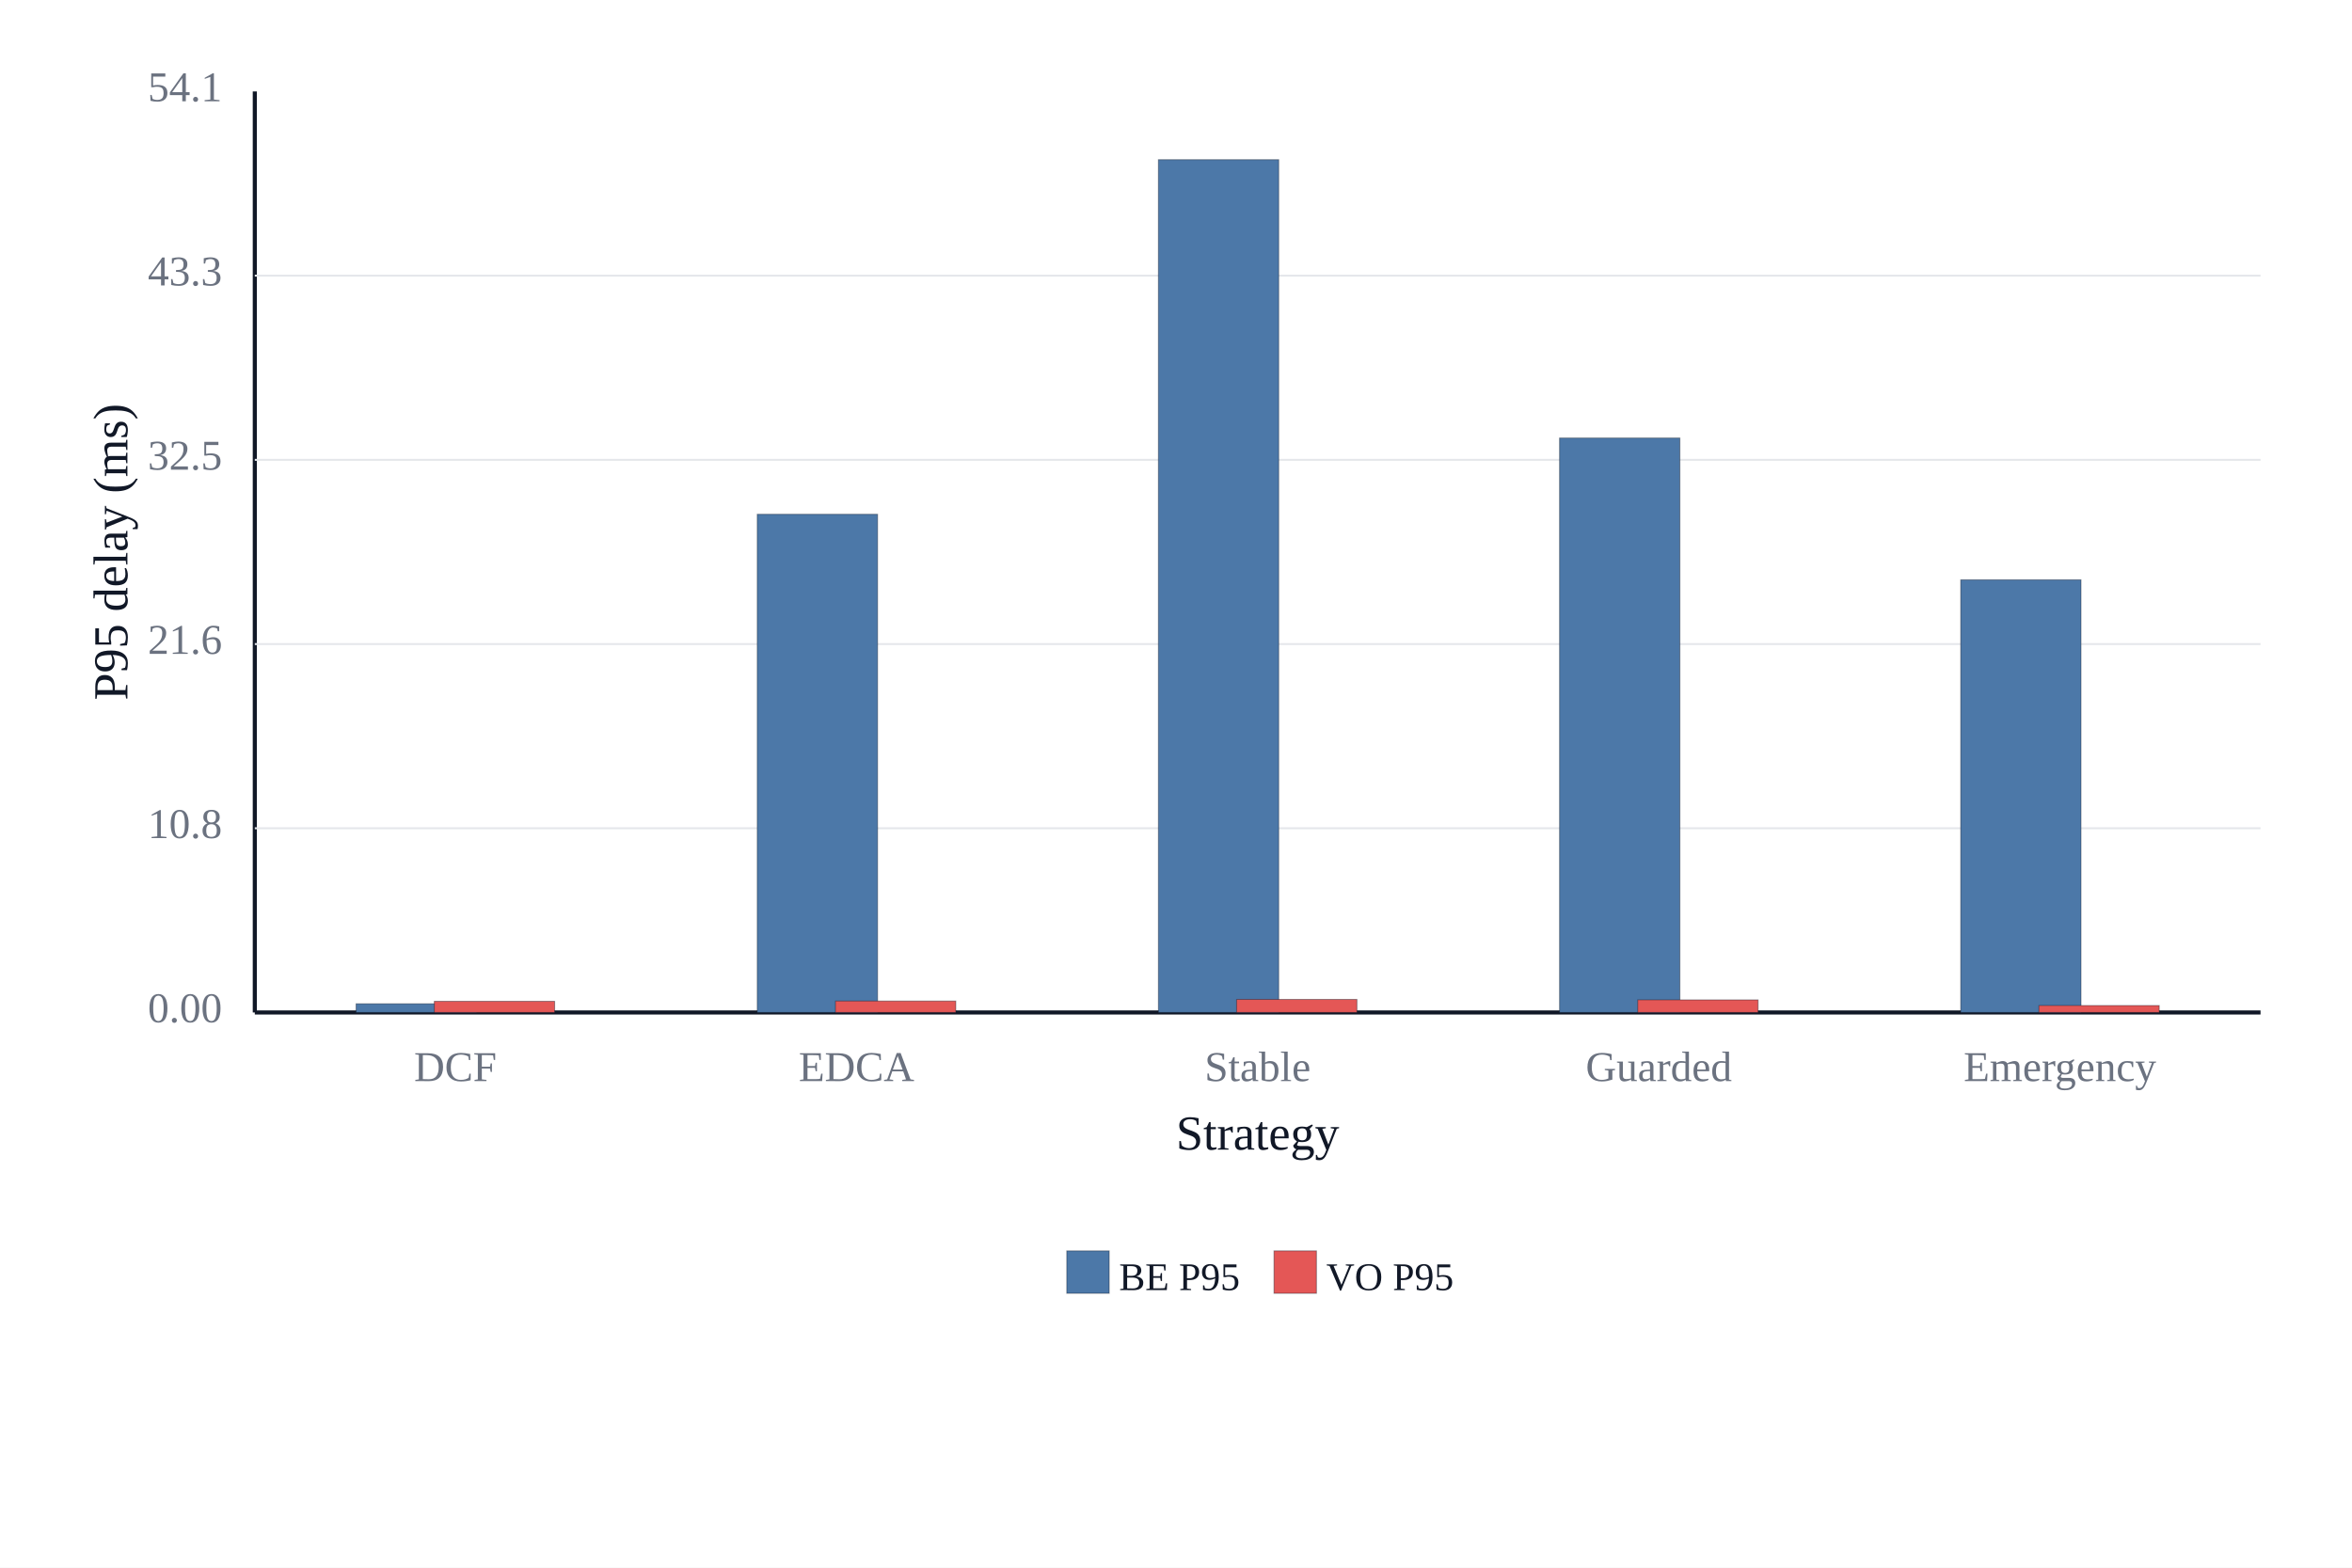
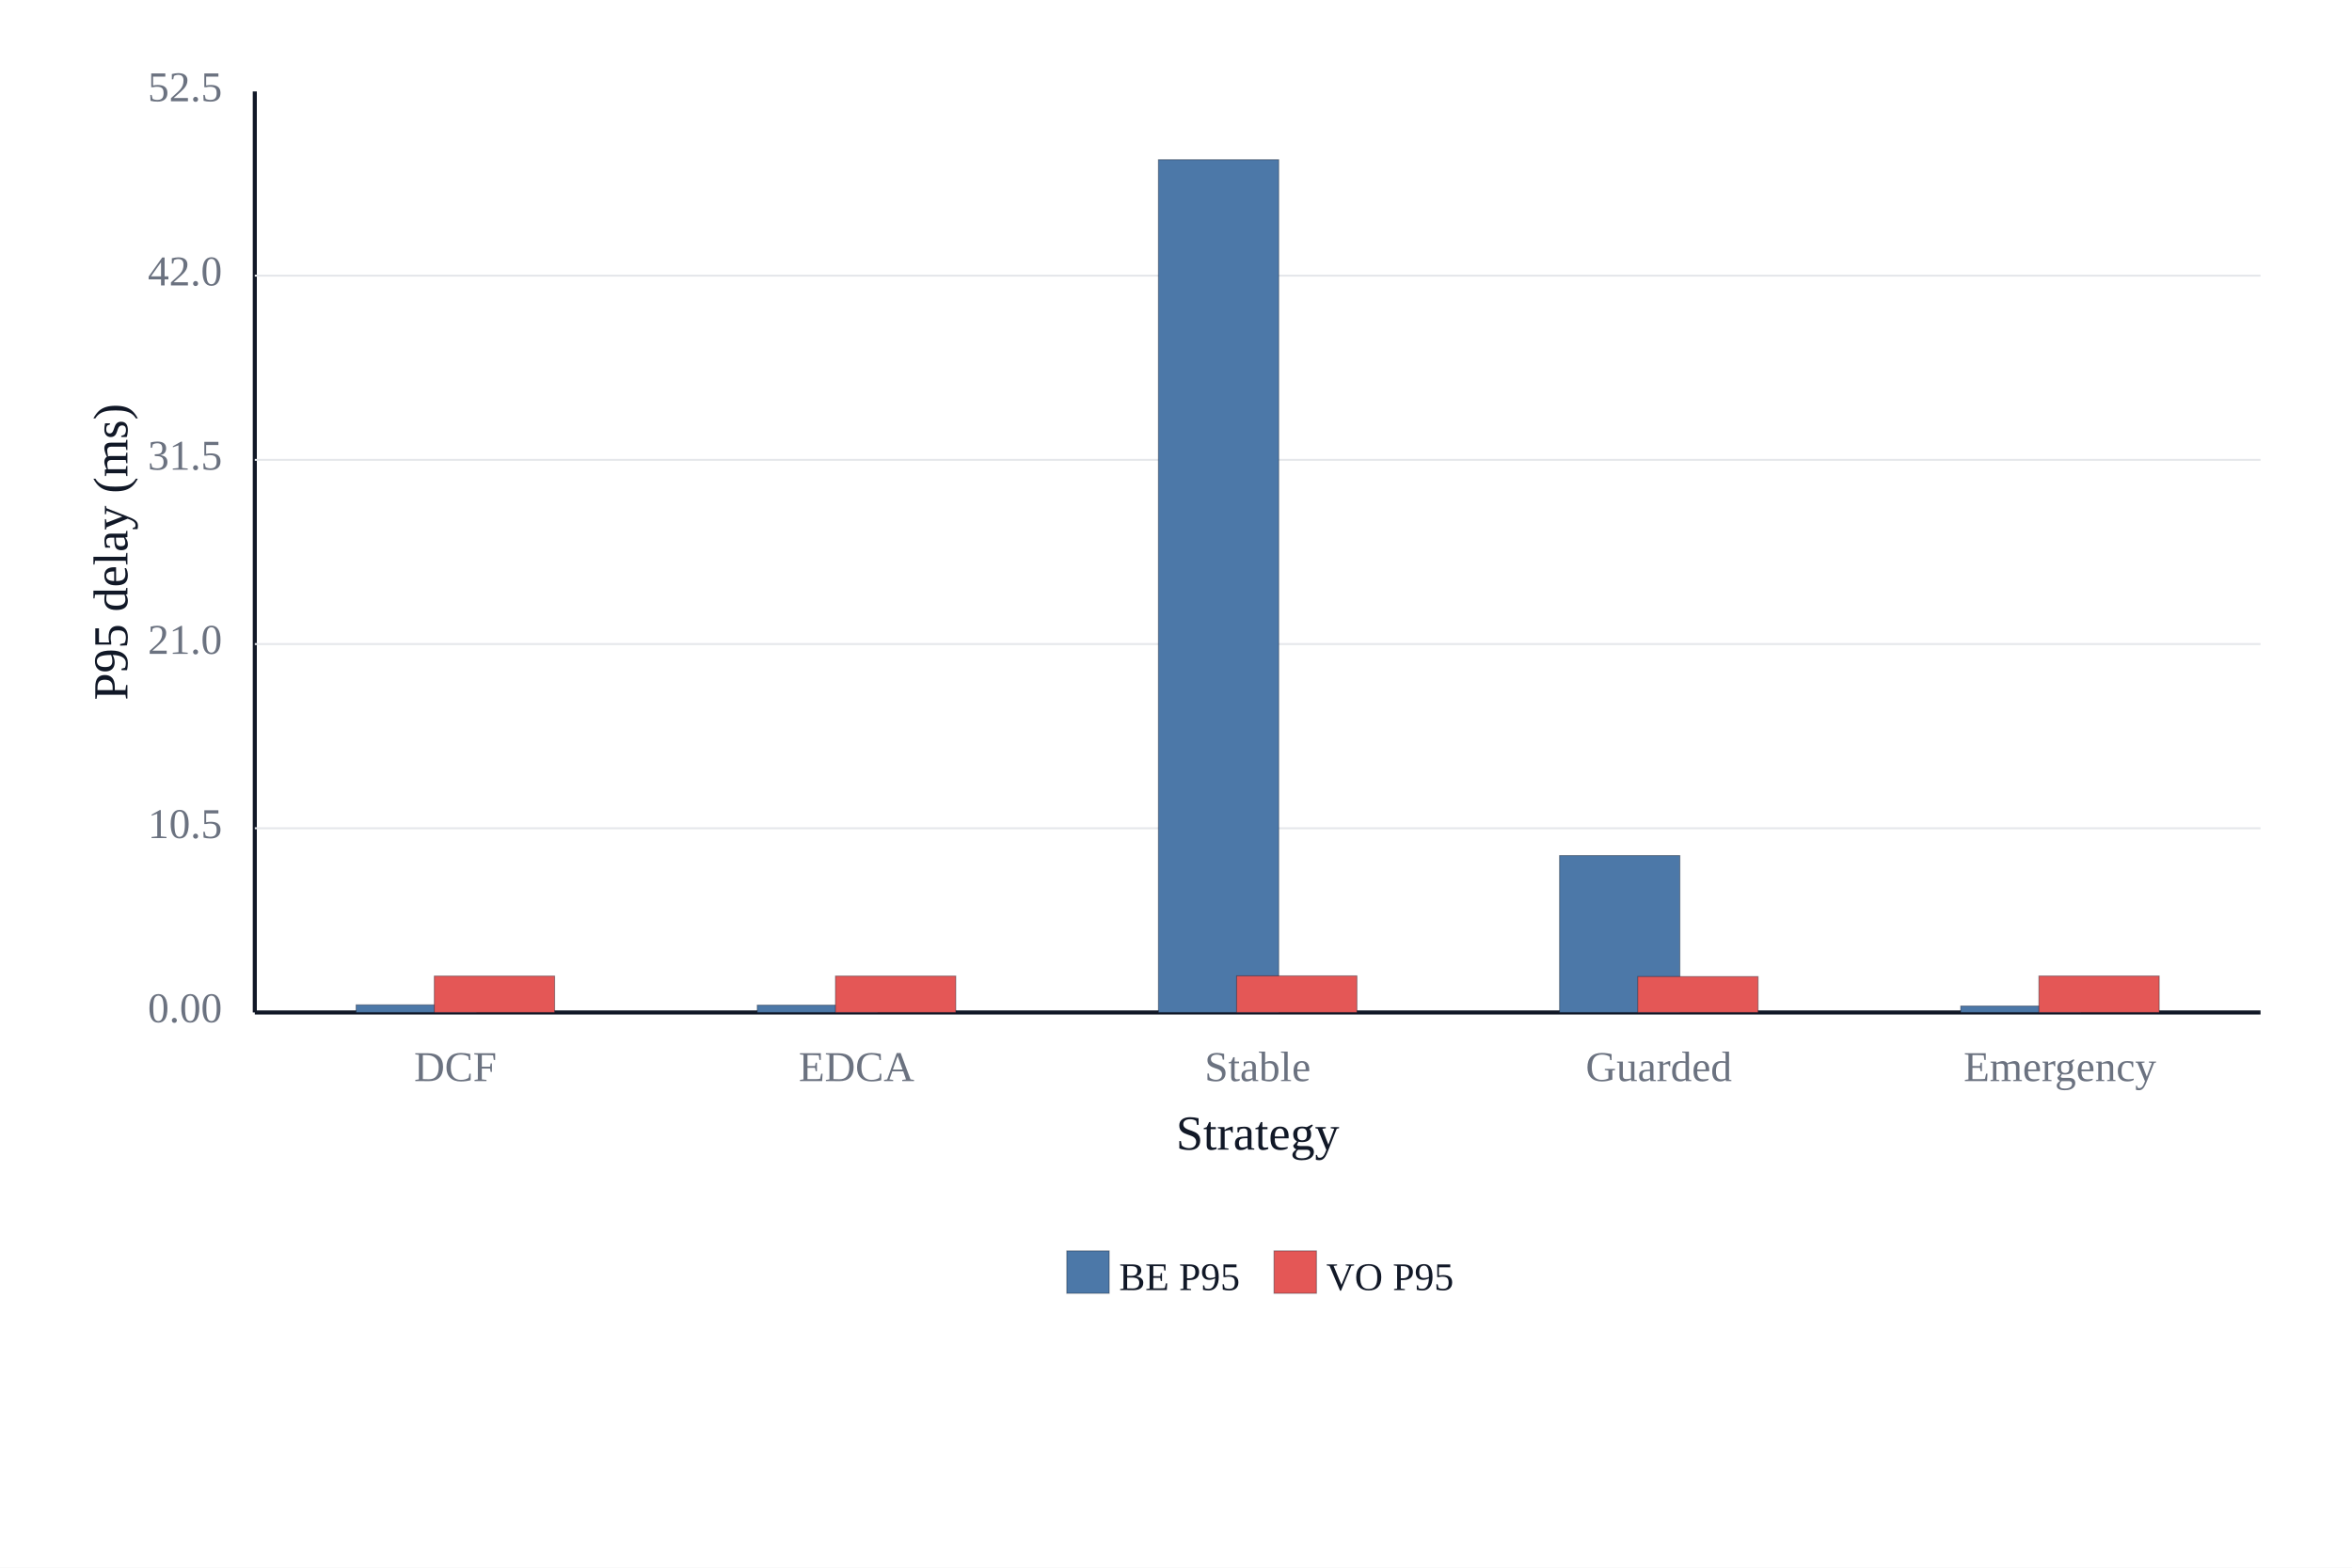
<svg xmlns="http://www.w3.org/2000/svg" width="720" height="480" viewBox="0 0 720 480">
  <rect width="100%" height="100%" fill="#ffffff" />
  <style>text { font-family: "Times New Roman", Times, serif; }</style>
  <line x1="78.00" y1="310.00" x2="692.00" y2="310.00" stroke="#111827" stroke-width="1.25" />
  <line x1="78.00" y1="28.00" x2="78.00" y2="310.00" stroke="#111827" stroke-width="1.25" />
  <text x="385.00" y="352.00" text-anchor="middle" font-size="15" fill="#111827">Strategy</text>
  <text x="39.00" y="169.00" text-anchor="middle" font-size="15" fill="#111827" transform="rotate(-90 39.00 169.00)">P95 delay (ms)</text>
  <text x="68.00" y="313.00" text-anchor="end" font-size="13" fill="#6b7280">0.00</text>
  <line x1="78.00" y1="253.60" x2="692.00" y2="253.60" stroke="#e5e7eb" stroke-width="0.6" />
-   <text x="68.00" y="256.60" text-anchor="end" font-size="13" fill="#6b7280">10.8</text>
+   <text x="68.00" y="256.60" text-anchor="end" font-size="13" fill="#6b7280">10.5</text>
  <line x1="78.00" y1="197.20" x2="692.00" y2="197.20" stroke="#e5e7eb" stroke-width="0.6" />
-   <text x="68.00" y="200.20" text-anchor="end" font-size="13" fill="#6b7280">21.6</text>
+   <text x="68.00" y="200.20" text-anchor="end" font-size="13" fill="#6b7280">21.0</text>
  <line x1="78.00" y1="140.80" x2="692.00" y2="140.80" stroke="#e5e7eb" stroke-width="0.6" />
-   <text x="68.00" y="143.80" text-anchor="end" font-size="13" fill="#6b7280">32.5</text>
+   <text x="68.00" y="143.80" text-anchor="end" font-size="13" fill="#6b7280">31.5</text>
  <line x1="78.00" y1="84.40" x2="692.00" y2="84.40" stroke="#e5e7eb" stroke-width="0.6" />
-   <text x="68.00" y="87.40" text-anchor="end" font-size="13" fill="#6b7280">43.3</text>
-   <text x="68.00" y="31.00" text-anchor="end" font-size="13" fill="#6b7280">54.1</text>
-   <rect x="109.01" y="307.33" width="36.84" height="2.67" fill="#4c78a8" stroke="#111827" stroke-width="0.3" stroke-opacity="0.4" />
-   <rect x="231.81" y="157.46" width="36.84" height="152.54" fill="#4c78a8" stroke="#111827" stroke-width="0.3" stroke-opacity="0.4" />
+   <text x="68.00" y="87.40" text-anchor="end" font-size="13" fill="#6b7280">42.0</text>
+   <text x="68.00" y="31.00" text-anchor="end" font-size="13" fill="#6b7280">52.5</text>
+   <rect x="109.01" y="307.66" width="36.84" height="2.34" fill="#4c78a8" stroke="#111827" stroke-width="0.3" stroke-opacity="0.4" />
+   <rect x="231.81" y="307.75" width="36.84" height="2.25" fill="#4c78a8" stroke="#111827" stroke-width="0.3" stroke-opacity="0.4" />
  <rect x="354.61" y="48.89" width="36.84" height="261.11" fill="#4c78a8" stroke="#111827" stroke-width="0.3" stroke-opacity="0.4" />
-   <rect x="477.41" y="134.11" width="36.84" height="175.89" fill="#4c78a8" stroke="#111827" stroke-width="0.3" stroke-opacity="0.4" />
-   <rect x="600.21" y="177.52" width="36.84" height="132.48" fill="#4c78a8" stroke="#111827" stroke-width="0.3" stroke-opacity="0.4" />
-   <rect x="132.95" y="306.58" width="36.84" height="3.42" fill="#e45756" stroke="#111827" stroke-width="0.3" stroke-opacity="0.4" />
-   <rect x="255.75" y="306.50" width="36.84" height="3.50" fill="#e45756" stroke="#111827" stroke-width="0.3" stroke-opacity="0.4" />
-   <rect x="378.55" y="306.00" width="36.84" height="4.00" fill="#e45756" stroke="#111827" stroke-width="0.3" stroke-opacity="0.4" />
-   <rect x="501.35" y="306.14" width="36.84" height="3.86" fill="#e45756" stroke="#111827" stroke-width="0.3" stroke-opacity="0.4" />
-   <rect x="624.15" y="307.87" width="36.84" height="2.13" fill="#e45756" stroke="#111827" stroke-width="0.3" stroke-opacity="0.4" />
+   <rect x="477.41" y="261.95" width="36.84" height="48.05" fill="#4c78a8" stroke="#111827" stroke-width="0.3" stroke-opacity="0.4" />
+   <rect x="600.21" y="308.02" width="36.84" height="1.98" fill="#4c78a8" stroke="#111827" stroke-width="0.3" stroke-opacity="0.4" />
+   <rect x="132.95" y="298.85" width="36.84" height="11.15" fill="#e45756" stroke="#111827" stroke-width="0.3" stroke-opacity="0.4" />
+   <rect x="255.75" y="298.85" width="36.84" height="11.15" fill="#e45756" stroke="#111827" stroke-width="0.3" stroke-opacity="0.4" />
+   <rect x="378.55" y="298.79" width="36.84" height="11.21" fill="#e45756" stroke="#111827" stroke-width="0.3" stroke-opacity="0.4" />
+   <rect x="501.35" y="299.00" width="36.84" height="11.00" fill="#e45756" stroke="#111827" stroke-width="0.3" stroke-opacity="0.4" />
+   <rect x="624.15" y="298.83" width="36.84" height="11.17" fill="#e45756" stroke="#111827" stroke-width="0.3" stroke-opacity="0.4" />
  <text x="139.40" y="331.00" text-anchor="middle" font-size="13" fill="#6b7280">DCF</text>
  <text x="262.20" y="331.00" text-anchor="middle" font-size="13" fill="#6b7280">EDCA</text>
  <text x="385.00" y="331.00" text-anchor="middle" font-size="13" fill="#6b7280">Stable</text>
  <text x="507.80" y="331.00" text-anchor="middle" font-size="13" fill="#6b7280">Guarded</text>
  <text x="630.60" y="331.00" text-anchor="middle" font-size="13" fill="#6b7280">Emergency</text>
  <rect x="326.56" y="383.00" width="13.00" height="13.00" fill="#4c78a8" stroke="#111827" stroke-width="0.3" stroke-opacity="0.4" />
  <text x="342.56" y="395.00" text-anchor="start" font-size="12" fill="#111827">BE P95</text>
  <rect x="390.00" y="383.00" width="13.00" height="13.00" fill="#e45756" stroke="#111827" stroke-width="0.3" stroke-opacity="0.4" />
  <text x="406.00" y="395.00" text-anchor="start" font-size="12" fill="#111827">VO P95</text>
</svg>
